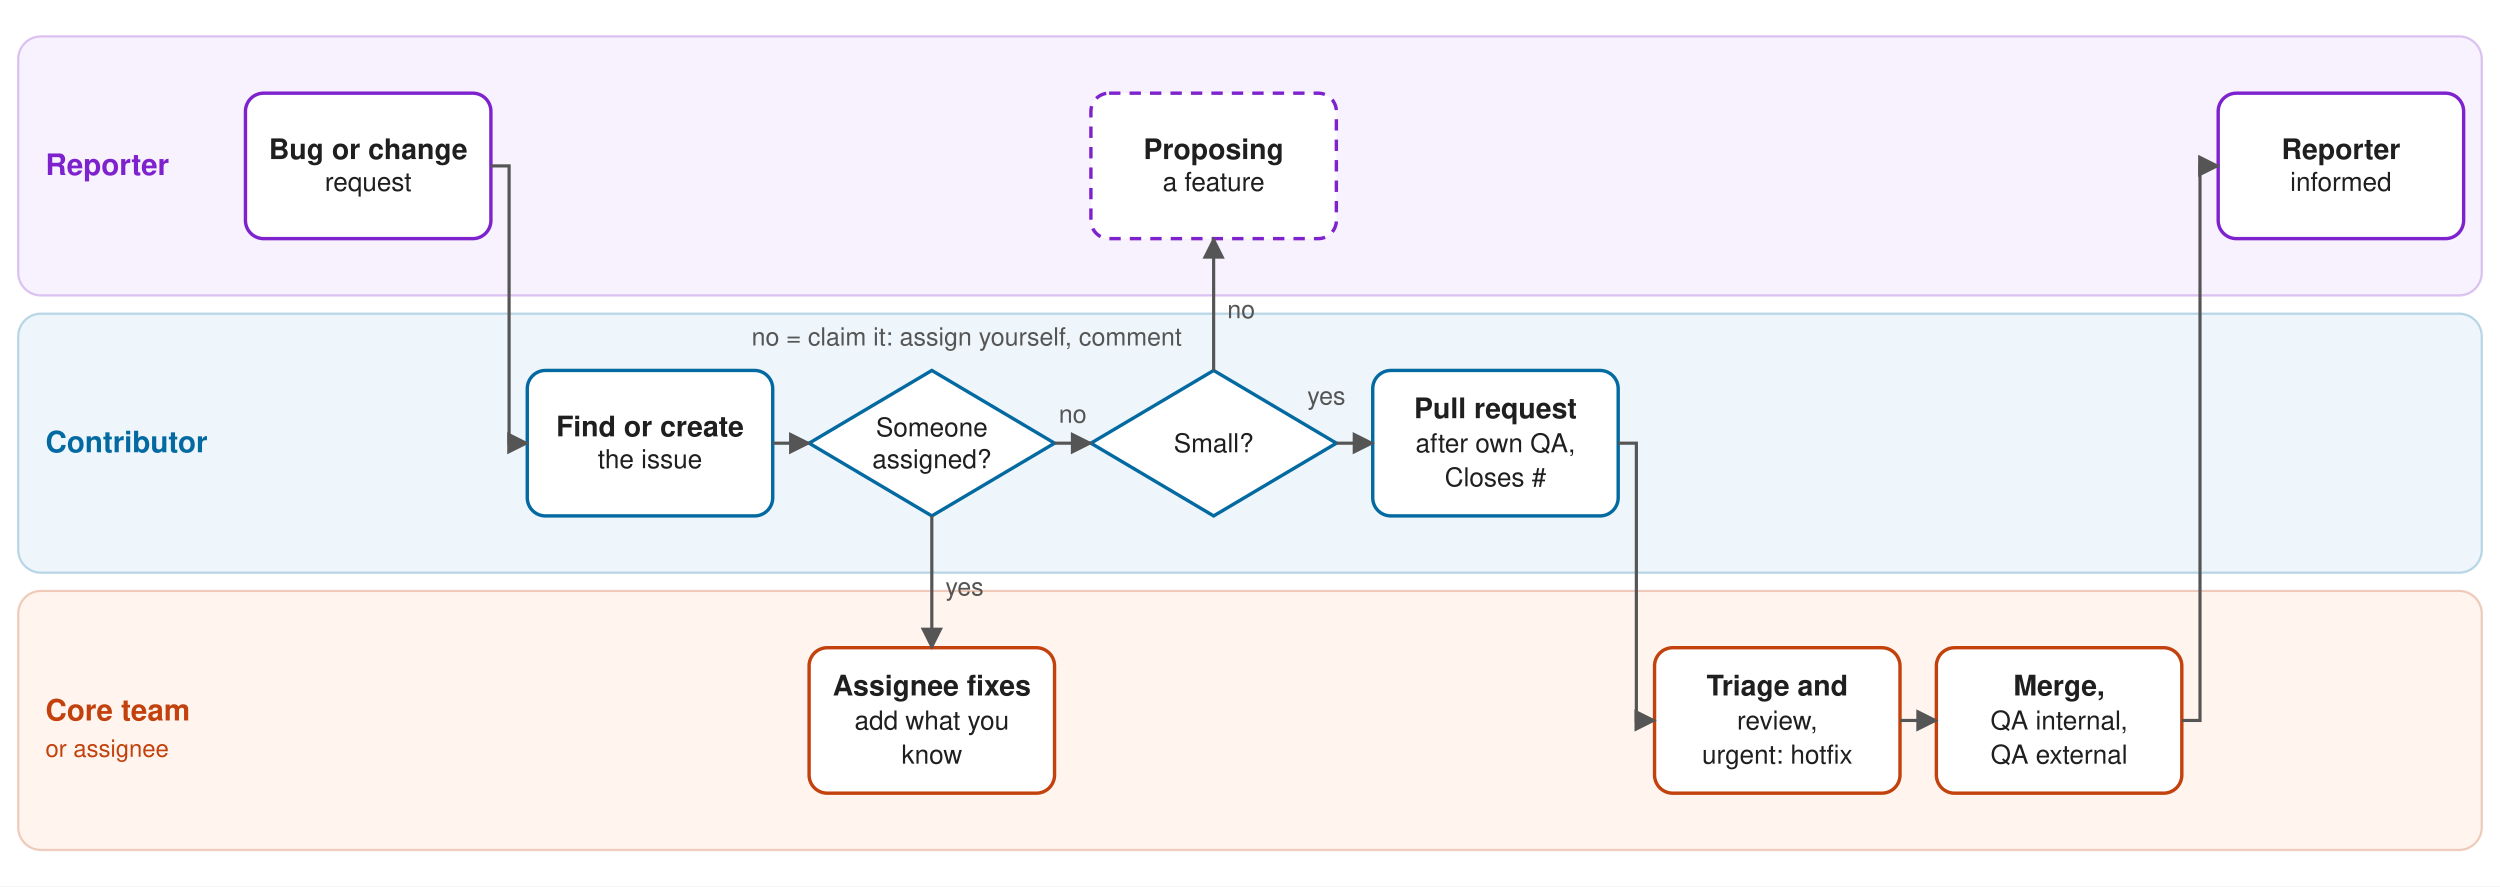
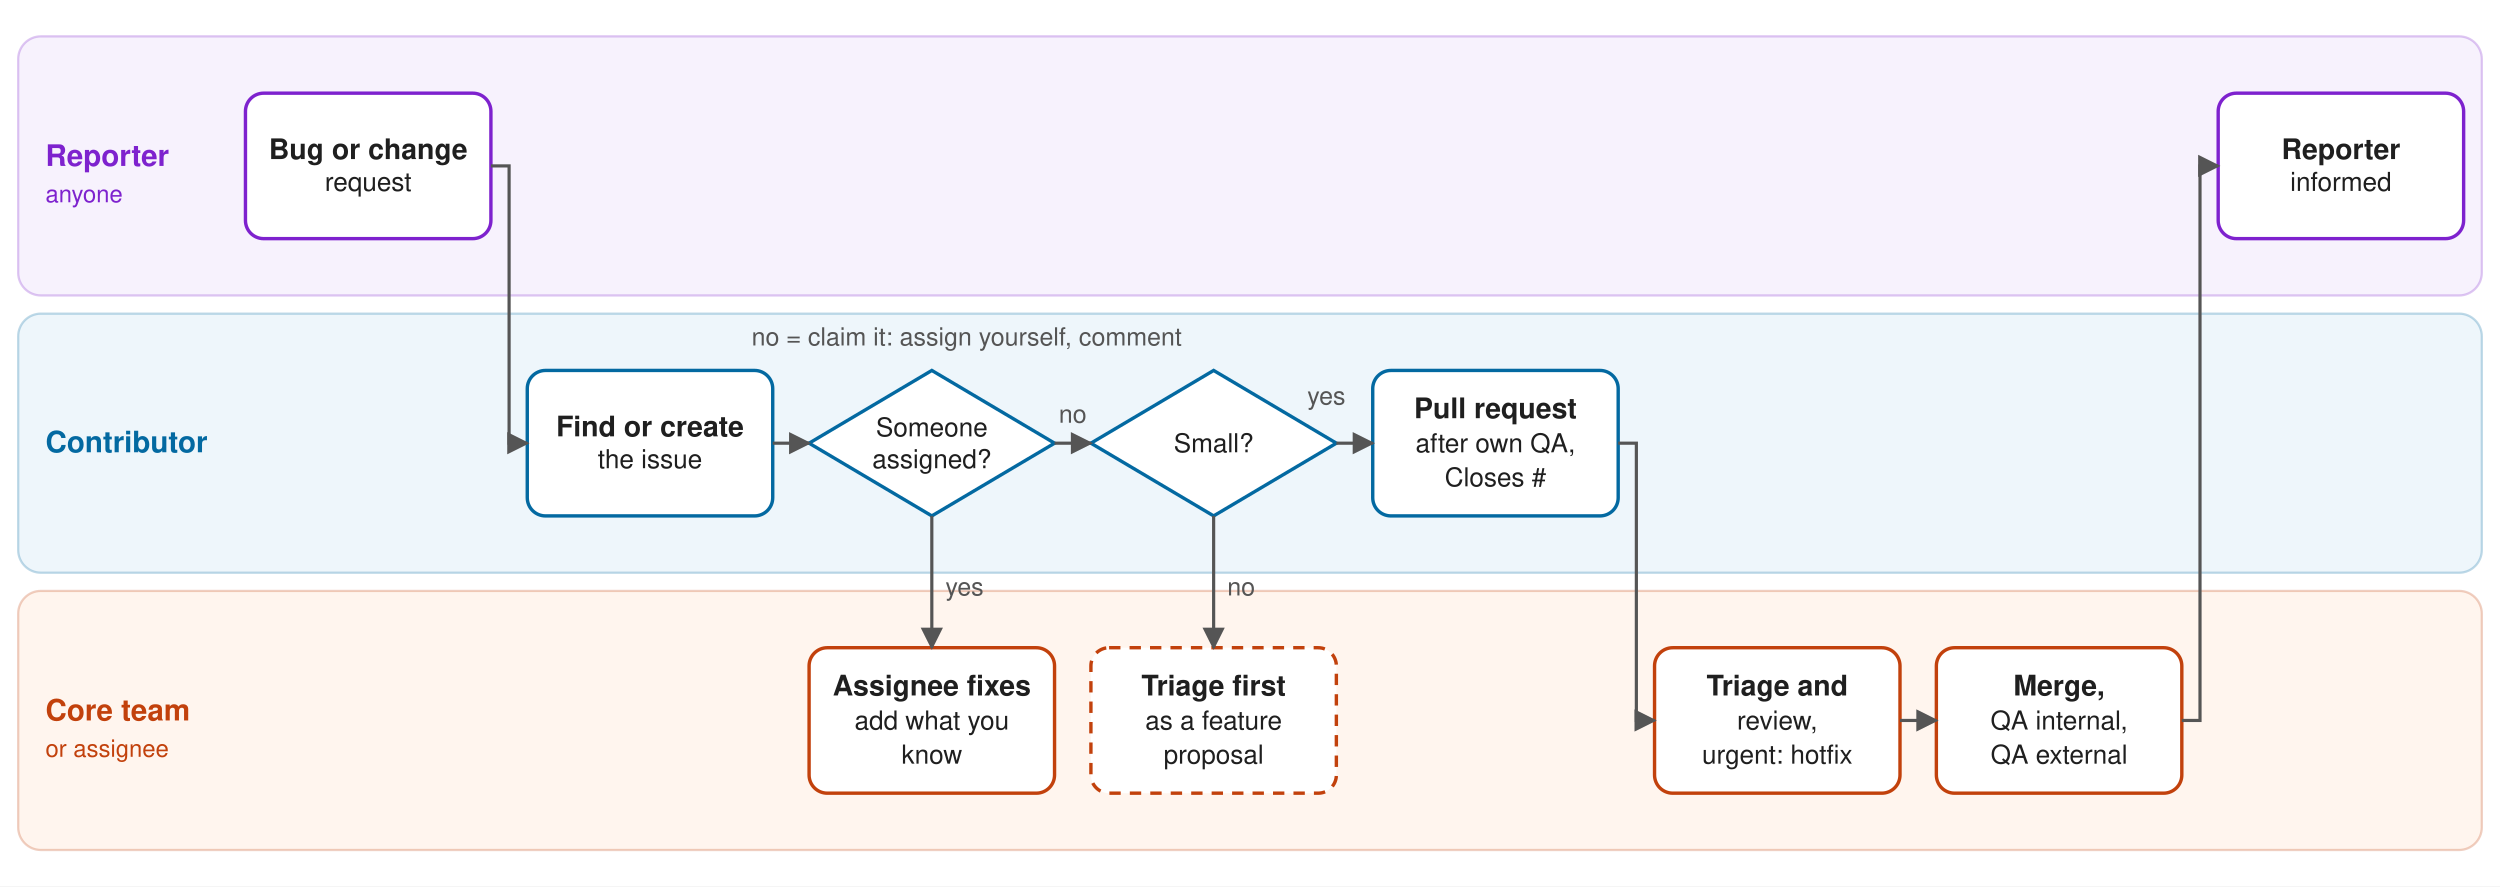
<svg xmlns="http://www.w3.org/2000/svg" viewBox="0 0 1100 390" width="1100" height="390" font-family="-apple-system, 'Segoe UI', Helvetica, Arial, sans-serif" role="img" aria-label="Bugs and small changes">
  <rect width="1100" height="390" fill="#ffffff" />
  <defs>
    <marker id="a" viewBox="0 0 10 10" refX="9" refY="5" markerWidth="7" markerHeight="7" orient="auto-start-reverse">
      <path d="M0 0L10 5L0 10z" fill="#555" />
    </marker>
  </defs>
  <rect x="8" y="16" width="1084" height="114" rx="10" fill="#f7f2fd" stroke="#7e22ce" stroke-opacity="0.25" />
-   <text x="20" y="77" font-size="13" font-weight="600" fill="#7e22ce">Reporter</text>
+   <text x="20" y="73" font-size="13" font-weight="600" fill="#7e22ce">Reporter</text>
+   <text x="20" y="89" font-size="10.5" fill="#7e22ce">anyone</text>
  <rect x="8" y="138" width="1084" height="114" rx="10" fill="#eef6fb" stroke="#0369a1" stroke-opacity="0.25" />
  <text x="20" y="199" font-size="13" font-weight="600" fill="#0369a1">Contributor</text>
  <rect x="8" y="260" width="1084" height="114" rx="10" fill="#fff5ee" stroke="#c2410c" stroke-opacity="0.25" />
  <text x="20" y="317" font-size="13" font-weight="600" fill="#c2410c">Core team</text>
  <text x="20" y="333" font-size="10.5" fill="#c2410c">or assignee</text>
  <rect x="108.0" y="41.0" width="108" height="64" rx="8" fill="#ffffff" stroke="#7e22ce" stroke-width="1.5" />
  <text x="162" y="70" text-anchor="middle" font-size="12.5" font-weight="600" fill="#1f1f1f">Bug or change</text>
  <text x="162" y="84" text-anchor="middle" font-size="11.5" fill="#1f1f1f">request</text>
  <rect x="232.0" y="163.0" width="108" height="64" rx="8" fill="#ffffff" stroke="#0369a1" stroke-width="1.5" />
  <text x="286" y="192" text-anchor="middle" font-size="12.5" font-weight="600" fill="#1f1f1f">Find or create</text>
  <text x="286" y="206" text-anchor="middle" font-size="11.5" fill="#1f1f1f">the issue</text>
  <polygon points="356,195 410,163 464,195 410,227" fill="#ffffff" stroke="#0369a1" stroke-width="1.5" />
  <text x="410" y="192" text-anchor="middle" font-size="11.5" fill="#1f1f1f">Someone</text>
  <text x="410" y="206" text-anchor="middle" font-size="11.5" fill="#1f1f1f">assigned?</text>
  <rect x="356.0" y="285.0" width="108" height="64" rx="8" fill="#ffffff" stroke="#c2410c" stroke-width="1.5" />
  <text x="410" y="306" text-anchor="middle" font-size="12.5" font-weight="600" fill="#1f1f1f">Assignee fixes</text>
  <text x="410" y="321" text-anchor="middle" font-size="11.5" fill="#1f1f1f">add what you</text>
  <text x="410" y="336" text-anchor="middle" font-size="11.5" fill="#1f1f1f">know</text>
  <polygon points="480,195 534,163 588,195 534,227" fill="#ffffff" stroke="#0369a1" stroke-width="1.5" />
  <text x="534" y="199" text-anchor="middle" font-size="11.5" fill="#1f1f1f">Small?</text>
-   <rect x="480.0" y="41.0" width="108" height="64" rx="8" fill="#ffffff" stroke="#7e22ce" stroke-width="1.5" stroke-dasharray="5 4" />
-   <text x="534" y="70" text-anchor="middle" font-size="12.5" font-weight="600" fill="#1f1f1f">Proposing</text>
-   <text x="534" y="84" text-anchor="middle" font-size="11.5" fill="#1f1f1f">a feature</text>
+   <rect x="480.0" y="285.0" width="108" height="64" rx="8" fill="#ffffff" stroke="#c2410c" stroke-width="1.5" stroke-dasharray="5 4" />
+   <text x="534" y="306" text-anchor="middle" font-size="12.5" font-weight="600" fill="#1f1f1f">Triage first</text>
+   <text x="534" y="321" text-anchor="middle" font-size="11.5" fill="#1f1f1f">as a feature</text>
+   <text x="534" y="336" text-anchor="middle" font-size="11.5" fill="#1f1f1f">proposal</text>
  <rect x="604.0" y="163.0" width="108" height="64" rx="8" fill="#ffffff" stroke="#0369a1" stroke-width="1.5" />
  <text x="658" y="184" text-anchor="middle" font-size="12.5" font-weight="600" fill="#1f1f1f">Pull request</text>
  <text x="658" y="199" text-anchor="middle" font-size="11.5" fill="#1f1f1f">after own QA,</text>
  <text x="658" y="214" text-anchor="middle" font-size="11.5" fill="#1f1f1f">Closes #</text>
  <rect x="728.0" y="285.0" width="108" height="64" rx="8" fill="#ffffff" stroke="#c2410c" stroke-width="1.5" />
  <text x="782" y="306" text-anchor="middle" font-size="12.5" font-weight="600" fill="#1f1f1f">Triage and</text>
  <text x="782" y="321" text-anchor="middle" font-size="11.5" fill="#1f1f1f">review,</text>
  <text x="782" y="336" text-anchor="middle" font-size="11.5" fill="#1f1f1f">urgent: hotfix</text>
  <rect x="852.0" y="285.0" width="108" height="64" rx="8" fill="#ffffff" stroke="#c2410c" stroke-width="1.5" />
  <text x="906" y="306" text-anchor="middle" font-size="12.5" font-weight="600" fill="#1f1f1f">Merge,</text>
  <text x="906" y="321" text-anchor="middle" font-size="11.5" fill="#1f1f1f">QA internal,</text>
  <text x="906" y="336" text-anchor="middle" font-size="11.5" fill="#1f1f1f">QA external</text>
  <rect x="976.0" y="41.0" width="108" height="64" rx="8" fill="#ffffff" stroke="#7e22ce" stroke-width="1.5" />
  <text x="1030" y="70" text-anchor="middle" font-size="12.5" font-weight="600" fill="#1f1f1f">Reporter</text>
  <text x="1030" y="84" text-anchor="middle" font-size="11.5" fill="#1f1f1f">informed</text>
  <path d="M216 73H224V195H232" fill="none" stroke="#555" stroke-width="1.4" marker-end="url(#a)" />
  <path d="M340 195H356" fill="none" stroke="#555" stroke-width="1.4" marker-end="url(#a)" />
  <path d="M410 227V285" fill="none" stroke="#555" stroke-width="1.4" marker-end="url(#a)" />
  <text x="416" y="262" text-anchor="start" font-size="11" fill="#555">yes</text>
  <path d="M464 195H480" fill="none" stroke="#555" stroke-width="1.4" marker-end="url(#a)" />
  <text x="472" y="186" text-anchor="middle" font-size="11" fill="#555">no</text>
  <text x="520" y="152" text-anchor="end" font-size="11" fill="#555">no = claim it: assign yourself, comment</text>
-   <path d="M534 163V105" fill="none" stroke="#555" stroke-width="1.4" marker-end="url(#a)" />
-   <text x="540" y="140" text-anchor="start" font-size="11" fill="#555">no</text>
+   <path d="M534 227V285" fill="none" stroke="#555" stroke-width="1.4" marker-end="url(#a)" />
+   <text x="540" y="262" text-anchor="start" font-size="11" fill="#555">no</text>
  <path d="M588 195H604" fill="none" stroke="#555" stroke-width="1.4" marker-end="url(#a)" />
  <text x="592" y="178" text-anchor="end" font-size="11" fill="#555">yes</text>
  <path d="M712 195H720V317H728" fill="none" stroke="#555" stroke-width="1.4" marker-end="url(#a)" />
  <path d="M836 317H852" fill="none" stroke="#555" stroke-width="1.4" marker-end="url(#a)" />
  <path d="M960 317H968V73H976" fill="none" stroke="#555" stroke-width="1.4" marker-end="url(#a)" />
</svg>
